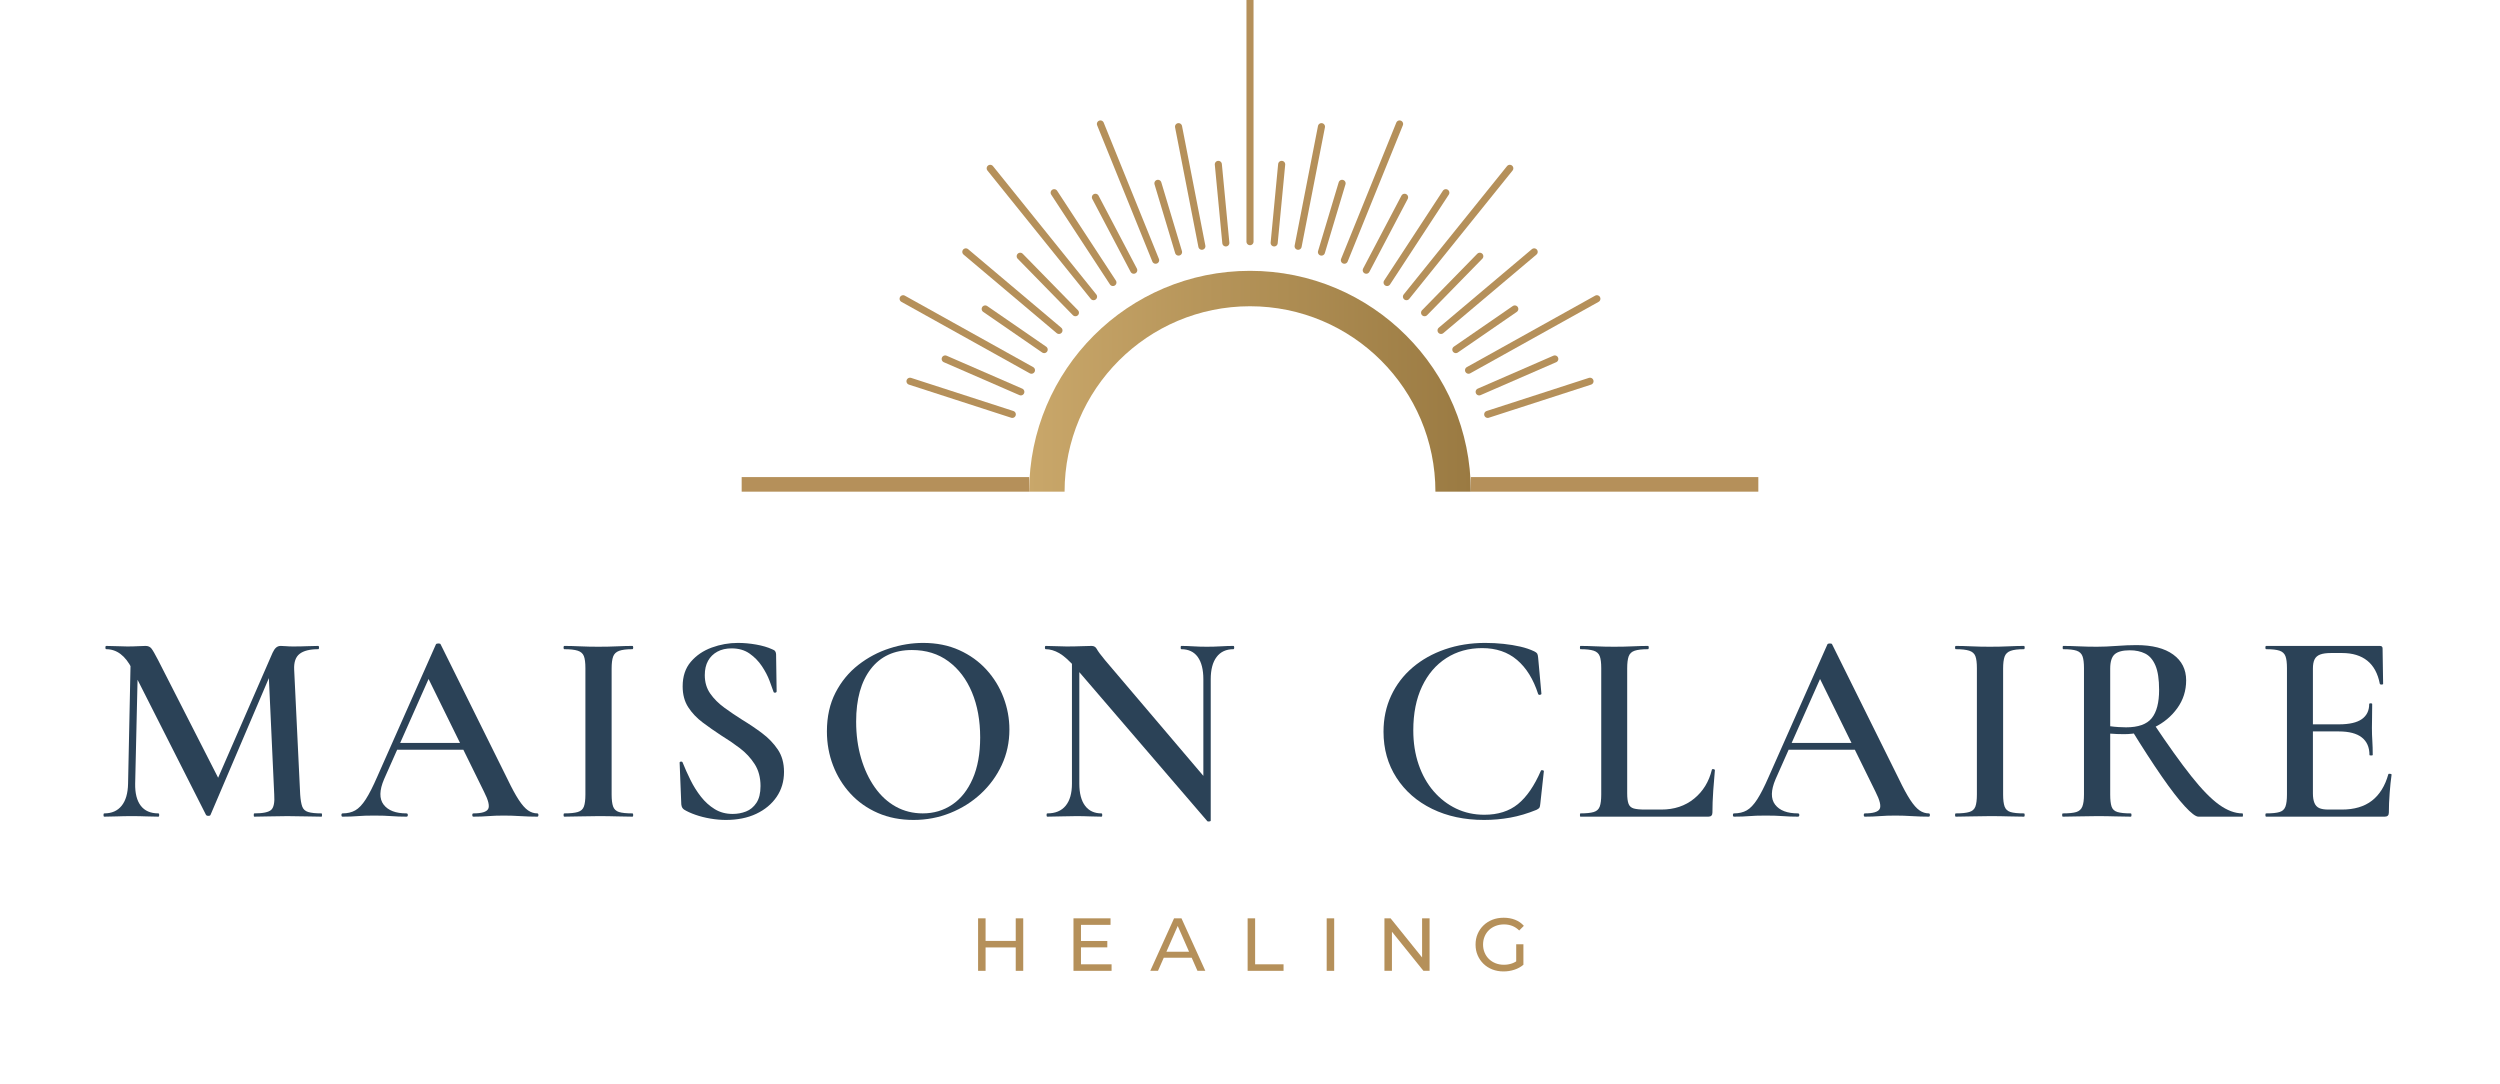
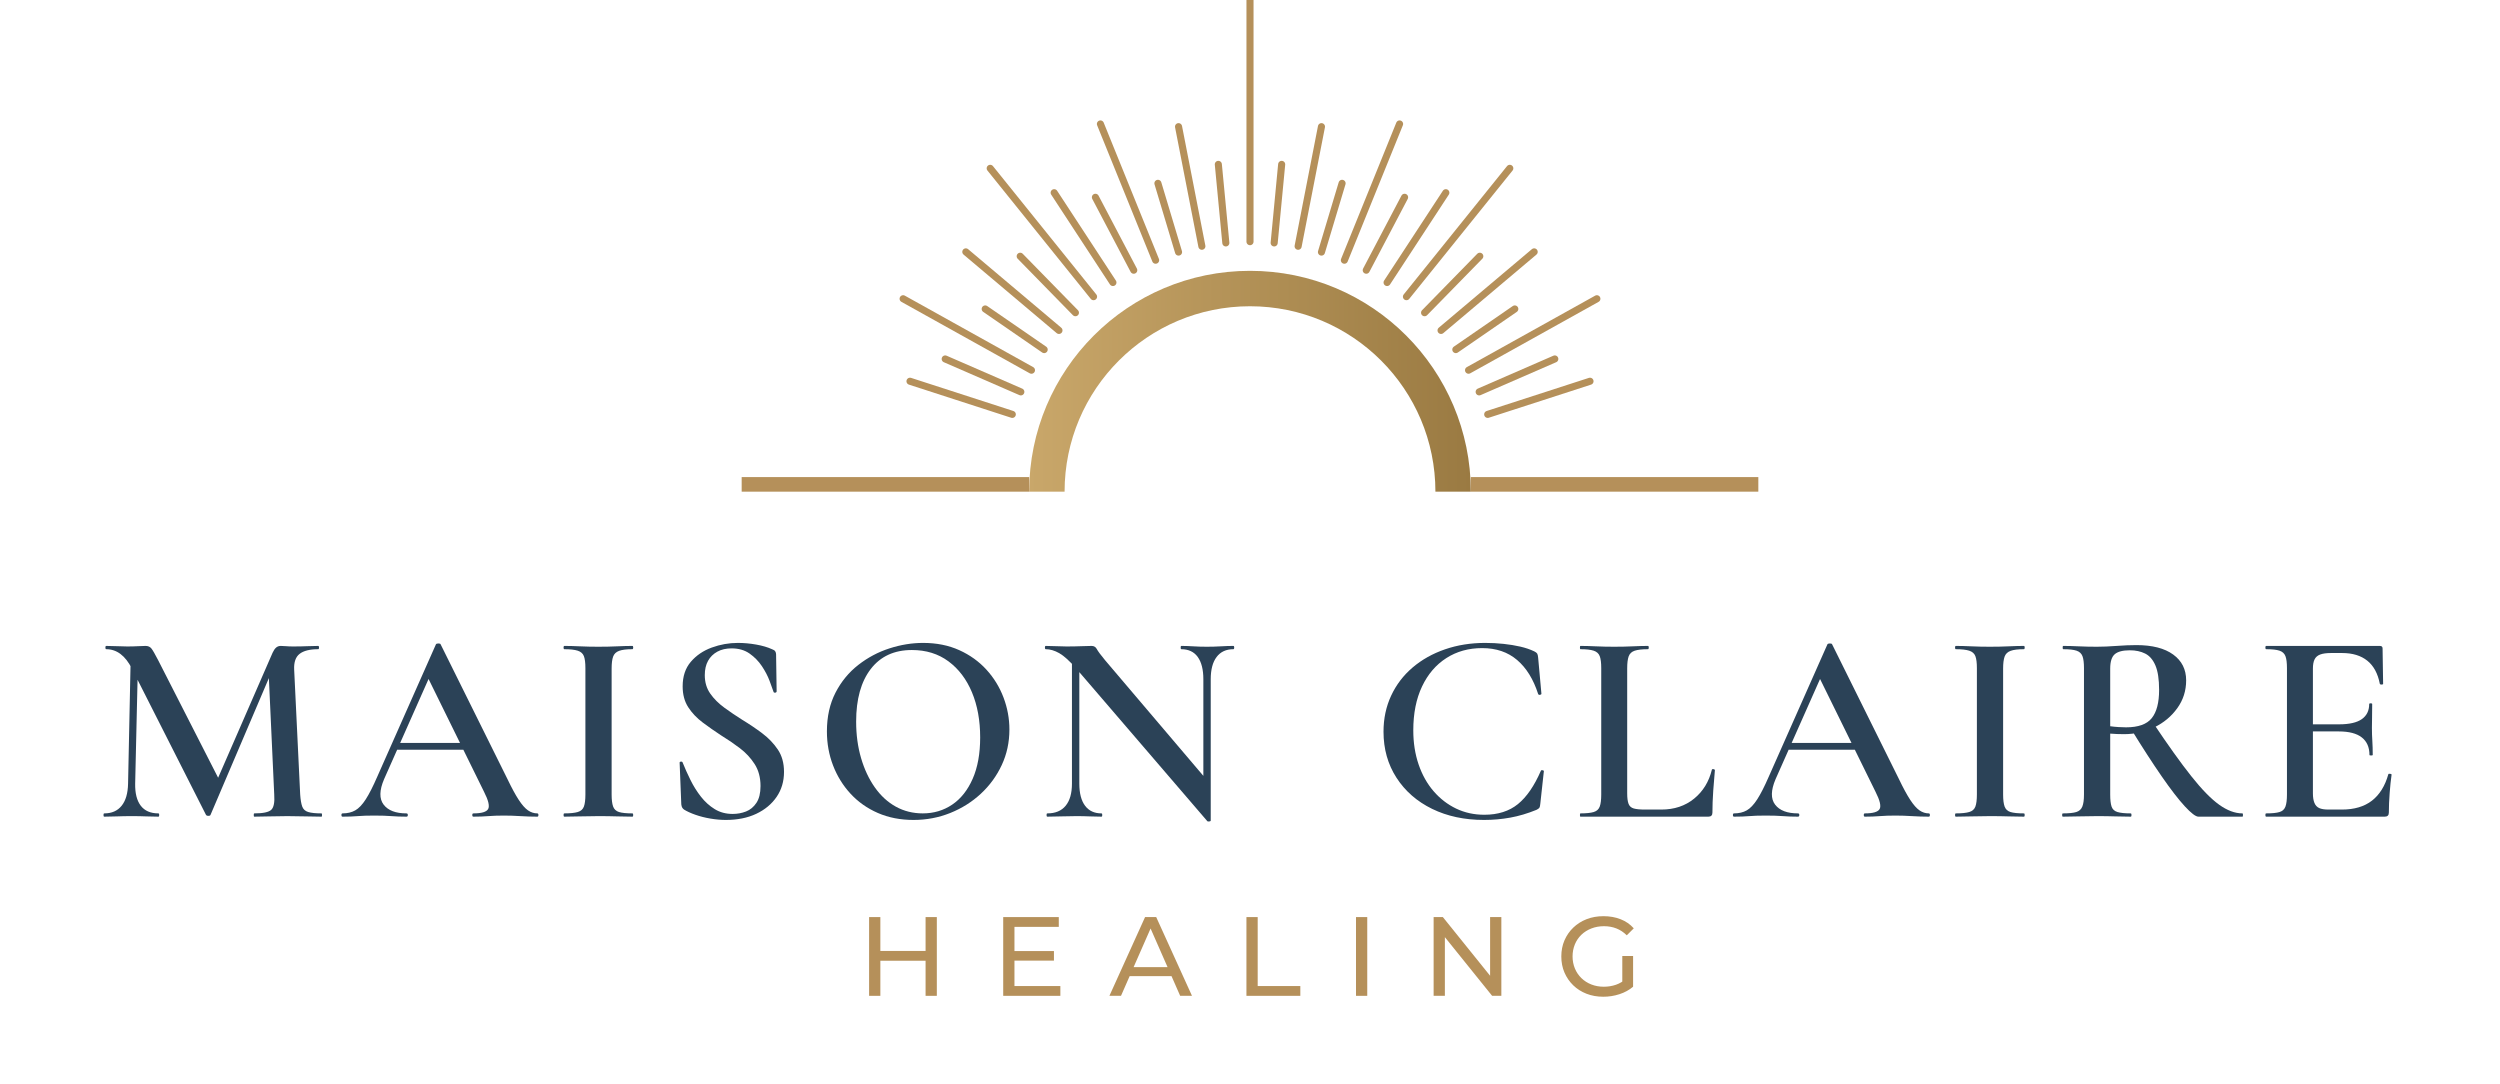
<svg xmlns="http://www.w3.org/2000/svg" viewBox="0 0 1200 520">
  <defs>
    <linearGradient id="archgold" x1="0" y1="0" x2="1" y2="0">
      <stop offset="0" stop-color="#c9a76a" />
      <stop offset="1" stop-color="#9a7a42" />
    </linearGradient>
  </defs>
  <path d="M 494.0 236.0 A 106.0 106.0 0 0 1 706.0 236.0 L 689.0 236.0 A 89.0 89.0 0 0 0 511.0 236.0 Z" fill="url(#archgold)" />
  <rect x="356.0" y="229.0" width="138.0" height="7.0" fill="#b5905a" />
  <rect x="706.0" y="229.0" width="138.0" height="7.0" fill="#b5905a" />
  <g stroke="#b5905a" stroke-width="3.4" stroke-linecap="round">
    <line x1="485.9" y1="198.9" x2="436.8" y2="183.0" />
    <line x1="490.0" y1="188.1" x2="453.7" y2="172.3" />
    <line x1="495.1" y1="177.7" x2="433.5" y2="143.4" />
    <line x1="501.2" y1="167.8" x2="472.9" y2="148.3" />
    <line x1="508.3" y1="158.6" x2="463.6" y2="120.9" />
    <line x1="516.2" y1="150.1" x2="489.7" y2="123.0" />
    <line x1="524.9" y1="142.4" x2="475.3" y2="80.8" />
    <line x1="534.2" y1="135.6" x2="506.0" y2="92.5" />
    <line x1="544.2" y1="129.7" x2="525.8" y2="94.7" />
    <line x1="554.7" y1="124.9" x2="528.2" y2="59.5" />
    <line x1="565.7" y1="121.0" x2="555.8" y2="88.0" />
    <line x1="576.9" y1="118.2" x2="565.7" y2="60.8" />
    <line x1="588.4" y1="116.6" x2="584.8" y2="78.9" />
    <line x1="600.0" y1="116.0" x2="600.0" y2="-31.9" />
    <line x1="611.6" y1="116.6" x2="615.2" y2="78.9" />
    <line x1="623.1" y1="118.2" x2="634.3" y2="60.8" />
    <line x1="634.3" y1="121.0" x2="644.2" y2="88.0" />
    <line x1="645.3" y1="124.9" x2="671.8" y2="59.5" />
    <line x1="655.8" y1="129.7" x2="674.2" y2="94.7" />
    <line x1="665.8" y1="135.6" x2="694.0" y2="92.5" />
    <line x1="675.1" y1="142.4" x2="724.7" y2="80.8" />
    <line x1="683.8" y1="150.1" x2="710.3" y2="123.0" />
    <line x1="691.7" y1="158.6" x2="736.4" y2="120.9" />
    <line x1="698.8" y1="167.8" x2="727.1" y2="148.3" />
    <line x1="704.9" y1="177.7" x2="766.5" y2="143.4" />
    <line x1="710.0" y1="188.1" x2="746.3" y2="172.3" />
    <line x1="714.1" y1="198.9" x2="763.2" y2="183.0" />
  </g>
  <g transform="translate(46.0,392) scale(1.1113)">
    <g fill="#2b4257">
      <path transform="translate(0.00,0) scale(0.118,-0.118)" d="M118 121 128 602 155 600 144 121Q143 68 164.5 40.0Q186 12 229 12Q232 12 232.0 6.0Q232 0 229 0Q207 0 184.0 1.0Q161 2 132 2Q102 2 77.5 1.0Q53 0 31 0Q28 0 28.0 6.0Q28 12 31 12Q72 12 94.5 40.0Q117 68 118 121ZM826 12Q828 12 828.0 6.0Q828 0 826 0Q800 0 768.0 1.0Q736 2 701 2Q666 2 635.5 1.0Q605 0 580 0Q578 0 578.0 6.0Q578 12 580 12Q628 12 642.0 25.0Q656 38 653 81L632 538L676 607L420 7Q419 3 412.0 3.0Q405 3 403 7L132 542Q96 613 38 613Q35 613 35.0 619.0Q35 625 38 625Q57 625 78.5 624.0Q100 623 115 623Q137 623 154.5 624.0Q172 625 182 625Q196 625 203.5 615.5Q211 606 228 573L453 132L410 56L647 600Q653 613 660.0 619.0Q667 625 677 625Q686 625 696.5 624.0Q707 623 722 623Q752 623 773.0 624.0Q794 625 814 625Q817 625 817.0 619.0Q817 613 814 613Q768 613 746.0 596.0Q724 579 726 538L748 81Q750 52 755.5 37.0Q761 22 777.5 17.0Q794 12 826 12Z" />
      <path transform="translate(106.79,0) scale(0.118,-0.118)" d="M179 245 192 270H472L479 245ZM711 12Q715 12 715.0 6.0Q715 0 711 0Q681 0 649.5 2.0Q618 4 589 4Q556 4 531.5 2.0Q507 0 477 0Q473 0 473.0 6.0Q473 12 477 12Q522 12 531.0 28.0Q540 44 516 91L307 516L348 583L150 137Q124 76 148.5 44.0Q173 12 232 12Q237 12 237.0 6.0Q237 0 232 0Q202 0 177.0 2.0Q152 4 114 4Q76 4 53.5 2.0Q31 0 -2 0Q-6 0 -6.0 6.0Q-6 12 -2 12Q25 12 44.5 23.0Q64 34 83.0 63.5Q102 93 125 146L340 631Q342 634 349.0 634.0Q356 634 357 631L602 137Q625 89 643.0 61.5Q661 34 677.0 23.0Q693 12 711 12Z" />
      <path transform="translate(197.18,0) scale(0.118,-0.118)" d="M217 81Q217 52 222.5 37.0Q228 22 244.0 17.0Q260 12 293 12Q296 12 296.0 6.0Q296 0 293 0Q268 0 237.0 1.0Q206 2 168 2Q133 2 101.0 1.0Q69 0 44 0Q41 0 41.0 6.0Q41 12 44 12Q76 12 93.0 17.0Q110 22 115.5 37.0Q121 52 121 81V544Q121 573 115.5 587.5Q110 602 93.0 607.5Q76 613 44 613Q41 613 41.0 619.0Q41 625 44 625Q69 625 101.0 623.5Q133 622 168 622Q206 622 237.5 623.5Q269 625 293 625Q296 625 296.0 619.0Q296 613 293 613Q261 613 244.5 607.0Q228 601 222.5 586.0Q217 571 217 542Z" />
      <path transform="translate(243.67,0) scale(0.118,-0.118)" d="M164 518Q164 479 184.0 450.5Q204 422 235.5 399.0Q267 376 302 354Q340 331 374.5 305.0Q409 279 431.5 245.5Q454 212 454 164Q454 112 427.0 72.5Q400 33 352.5 10.5Q305 -12 241 -12Q214 -12 184.5 -7.0Q155 -2 129.5 7.0Q104 16 88 26Q84 29 81.5 33.0Q79 37 78 45L72 196Q71 201 76.5 201.5Q82 202 83 198Q95 168 111.5 134.5Q128 101 150.0 73.0Q172 45 200.5 27.5Q229 10 266 10Q292 10 315.0 19.0Q338 28 353.0 50.5Q368 73 368 112Q368 159 346.5 192.5Q325 226 292.0 251.0Q259 276 223 298Q188 321 156.0 345.0Q124 369 103.5 400.5Q83 432 83 477Q83 532 113.0 567.0Q143 602 189.5 619.0Q236 636 285 636Q318 636 352.0 630.0Q386 624 410 613Q419 610 422.0 605.0Q425 600 425 594L427 459Q427 455 422.5 454.0Q418 453 416 456Q411 471 401.0 497.5Q391 524 373.0 551.0Q355 578 328.0 597.0Q301 616 262 616Q232 616 210.0 604.0Q188 592 176.0 570.5Q164 549 164 518Z" />
      <path transform="translate(309.99,0) scale(0.118,-0.118)" d="M366 -12Q294 -12 235.5 13.5Q177 39 135.5 84.0Q94 129 71.5 187.5Q49 246 49 312Q49 393 80.5 454.0Q112 515 164.0 555.5Q216 596 278.0 616.0Q340 636 401 636Q475 636 533.5 609.5Q592 583 633.0 538.0Q674 493 695.5 436.0Q717 379 717 319Q717 249 689.0 189.0Q661 129 612.5 84.0Q564 39 500.5 13.5Q437 -12 366 -12ZM400 12Q460 12 507.5 44.0Q555 76 582.5 138.5Q610 201 610 290Q610 383 580.0 455.0Q550 527 494.0 568.5Q438 610 360 610Q263 610 209.5 540.5Q156 471 156 348Q156 276 174.0 214.5Q192 153 224.5 107.0Q257 61 301.5 36.5Q346 12 400 12Z" />
      <path transform="translate(406.86,0) scale(0.118,-0.118)" d="M125 121V602L152 600V121Q152 68 173.0 40.0Q194 12 233 12Q236 12 236.0 6.0Q236 0 233 0Q212 0 189.5 1.0Q167 2 140 2Q111 2 84.5 1.0Q58 0 35 0Q32 0 32.0 6.0Q32 12 35 12Q79 12 102.0 40.0Q125 68 125 121ZM633 -14Q633 -17 628.0 -17.5Q623 -18 621 -17L140 543Q104 584 78.5 598.5Q53 613 29 613Q26 613 26.0 619.0Q26 625 29 625Q48 625 68.0 624.0Q88 623 105 623Q135 623 159.5 624.0Q184 625 197 625Q210 625 216.0 613.5Q222 602 246 573L625 127ZM633 503V-14L606 16V503Q606 556 585.5 584.5Q565 613 525 613Q523 613 523.0 619.0Q523 625 525 625Q546 625 569.0 623.5Q592 622 619 622Q645 622 670.0 623.5Q695 625 716 625Q719 625 719.0 619.0Q719 613 716 613Q676 613 654.5 584.5Q633 556 633 503Z" />
      <path transform="translate(550.40,0) scale(0.118,-0.118)" d="M421 636Q456 636 488.5 632.5Q521 629 549.5 622.5Q578 616 601 605Q609 601 611.5 597.0Q614 593 615 582L627 450Q627 447 622.0 446.0Q617 445 615 449Q589 530 538.0 573.5Q487 617 410 617Q336 617 279.0 580.5Q222 544 190.0 476.5Q158 409 158 316Q158 248 177.5 191.0Q197 134 232.5 93.0Q268 52 315.0 29.5Q362 7 418 7Q493 7 541.0 46.0Q589 85 625 168Q626 171 631.0 170.0Q636 169 636 167L623 48Q622 36 619.5 32.5Q617 29 609 25Q560 5 513.0 -3.5Q466 -12 417 -12Q310 -12 227.0 28.5Q144 69 96.5 142.5Q49 216 49 311Q49 383 77.0 443.0Q105 503 155.5 546.0Q206 589 274.0 612.5Q342 636 421 636Z" />
      <path transform="translate(637.48,0) scale(0.118,-0.118)" d="M203 543V85Q203 60 208.0 47.0Q213 34 227.0 30.0Q241 26 268 26H328Q399 26 448.0 66.0Q497 106 513 172Q514 175 519.0 174.0Q524 173 524 170Q521 139 518.0 95.5Q515 52 515 15Q515 0 500 0H32Q30 0 30.0 6.0Q30 12 32 12Q64 12 80.5 17.0Q97 22 102.5 37.0Q108 52 108 81V544Q108 573 102.5 587.5Q97 602 80.5 607.5Q64 613 32 613Q30 613 30.0 619.0Q30 625 32 625Q56 625 88.0 623.5Q120 622 155 622Q192 622 223.5 623.5Q255 625 279 625Q282 625 282.0 619.0Q282 613 279 613Q247 613 230.5 607.5Q214 602 208.5 587.0Q203 572 203 543Z" />
      <path transform="translate(707.81,0) scale(0.118,-0.118)" d="M179 245 192 270H472L479 245ZM711 12Q715 12 715.0 6.0Q715 0 711 0Q681 0 649.5 2.0Q618 4 589 4Q556 4 531.5 2.0Q507 0 477 0Q473 0 473.0 6.0Q473 12 477 12Q522 12 531.0 28.0Q540 44 516 91L307 516L348 583L150 137Q124 76 148.5 44.0Q173 12 232 12Q237 12 237.0 6.0Q237 0 232 0Q202 0 177.0 2.0Q152 4 114 4Q76 4 53.5 2.0Q31 0 -2 0Q-6 0 -6.0 6.0Q-6 12 -2 12Q25 12 44.5 23.0Q64 34 83.0 63.5Q102 93 125 146L340 631Q342 634 349.0 634.0Q356 634 357 631L602 137Q625 89 643.0 61.5Q661 34 677.0 23.0Q693 12 711 12Z" />
      <path transform="translate(798.20,0) scale(0.118,-0.118)" d="M217 81Q217 52 222.5 37.0Q228 22 244.0 17.0Q260 12 293 12Q296 12 296.0 6.0Q296 0 293 0Q268 0 237.0 1.0Q206 2 168 2Q133 2 101.0 1.0Q69 0 44 0Q41 0 41.0 6.0Q41 12 44 12Q76 12 93.0 17.0Q110 22 115.5 37.0Q121 52 121 81V544Q121 573 115.5 587.5Q110 602 93.0 607.5Q76 613 44 613Q41 613 41.0 619.0Q41 625 44 625Q69 625 101.0 623.5Q133 622 168 622Q206 622 237.5 623.5Q269 625 293 625Q296 625 296.0 619.0Q296 613 293 613Q261 613 244.5 607.0Q228 601 222.5 586.0Q217 571 217 542Z" />
      <path transform="translate(844.69,0) scale(0.118,-0.118)" d="M538 0Q523 0 488.0 38.0Q453 76 403.5 147.5Q354 219 293 318L373 342Q454 221 511.5 148.5Q569 76 613.5 44.0Q658 12 699 12Q701 12 701.0 6.0Q701 0 699 0Q636 0 596.5 0.0Q557 0 538 0ZM311 628Q398 628 445.5 593.5Q493 559 493 499Q493 442 460.5 397.0Q428 352 376.5 327.0Q325 302 266 302Q254 302 240.0 302.5Q226 303 215 304V81Q215 52 220.0 37.0Q225 22 241.5 17.0Q258 12 290 12Q293 12 293.0 6.0Q293 0 290 0Q265 0 234.0 1.0Q203 2 166 2Q131 2 99.0 1.0Q67 0 42 0Q39 0 39.0 6.0Q39 12 42 12Q75 12 91.0 17.0Q107 22 113.0 37.0Q119 52 119 81V544Q119 573 113.5 587.5Q108 602 92.0 607.5Q76 613 43 613Q41 613 41.0 619.0Q41 625 43 625Q68 625 99.5 623.5Q131 622 166 622Q198 622 238.0 625.0Q278 628 311 628ZM394 464Q394 522 380.5 553.5Q367 585 343.0 597.0Q319 609 287 609Q248 609 231.5 594.5Q215 580 215 542V331Q229 329 245.0 328.0Q261 327 273 327Q340 327 367.0 360.5Q394 394 394 464Z" />
      <path transform="translate(932.48,0) scale(0.118,-0.118)" d="M476 0H42Q39 0 39.0 6.0Q39 12 42 12Q75 12 91.0 17.0Q107 22 112.5 37.0Q118 52 118 81V544Q118 573 112.5 587.5Q107 602 91.0 607.5Q75 613 42 613Q39 613 39.0 619.0Q39 625 42 625H458Q468 625 468 616L470 486Q470 484 465.0 483.5Q460 483 458 486Q447 543 412.0 571.0Q377 599 320 599H279Q254 599 239.5 593.5Q225 588 219.0 575.5Q213 563 213 542V85Q213 64 218.5 50.5Q224 37 236.0 31.5Q248 26 270 26H319Q387 26 429.0 58.5Q471 91 489 155Q490 158 495.5 157.0Q501 156 501 154Q497 126 494.0 87.0Q491 48 491 15Q491 0 476 0ZM420 226Q420 268 392.0 290.0Q364 312 308 312H168V338H309Q365 338 392.0 357.0Q419 376 419 412Q419 415 424.5 415.0Q430 415 430 412Q430 380 429.5 362.0Q429 344 429 325Q429 301 430.5 277.5Q432 254 432 226Q432 224 426.0 224.0Q420 224 420 226Z" />
    </g>
  </g>
-   <g transform="translate(465.7,466)">
+   <g transform="translate(411.5,478)">
    <g fill="#b5905a">
-       <path transform="translate(0.00,0) scale(0.036,-0.036)" d="M607 0V700H707V0ZM105 0V700H205V0ZM195 312V399H616V312Z" />
-       <path transform="translate(45.79,0) scale(0.036,-0.036)" d="M105 0V700H599V613H205V87H613V0ZM196 313V398H556V313Z" />
-       <path transform="translate(86.47,0) scale(0.036,-0.036)" d="M-1 0 316 700H415L733 0H628L345 644H385L102 0ZM134 175 161 255H555L584 175Z" />
-       <path transform="translate(129.38,0) scale(0.036,-0.036)" d="M105 0V700H205V87H584V0Z" />
-       <path transform="translate(167.33,0) scale(0.036,-0.036)" d="M105 0V700H205V0Z" />
-       <path transform="translate(195.05,0) scale(0.036,-0.036)" d="M105 0V700H187L650 125H607V700H707V0H625L162 575H205V0Z" />
-       <path transform="translate(240.84,0) scale(0.036,-0.036)" d="M421 -8Q340 -8 272.0 18.5Q204 45 154.0 93.5Q104 142 76.0 207.0Q48 272 48 350Q48 428 76.0 493.0Q104 558 154.5 606.5Q205 655 273.0 681.5Q341 708 423 708Q506 708 575.0 681.0Q644 654 692 600L630 538Q587 580 536.5 599.5Q486 619 427 619Q367 619 315.5 599.0Q264 579 226.5 543.0Q189 507 168.5 457.5Q148 408 148 350Q148 293 168.5 243.5Q189 194 226.5 157.5Q264 121 315.0 101.0Q366 81 426 81Q482 81 533.5 98.5Q585 116 629 157L686 81Q634 37 564.5 14.5Q495 -8 421 -8ZM686 81 590 94V354H686Z" />
+       <path transform="translate(0.00,0) scale(0.054,-0.054)" d="M607 0V700H707V0ZM105 0V700H205V0ZM195 312V399H616V312Z" />
+       <path transform="translate(64.37,0) scale(0.054,-0.054)" d="M105 0V700H599V613H205V87H613V0ZM196 313V398H556V313Z" />
+       <path transform="translate(121.07,0) scale(0.054,-0.054)" d="M-1 0 316 700H415L733 0H628L345 644H385L102 0ZM134 175 161 255H555L584 175Z" />
+       <path transform="translate(181.12,0) scale(0.054,-0.054)" d="M105 0V700H205V87H584V0Z" />
+       <path transform="translate(233.71,0) scale(0.054,-0.054)" d="M105 0V700H205V0Z" />
+       <path transform="translate(270.97,0) scale(0.054,-0.054)" d="M105 0V700H187L650 125H607V700H707V0H625L162 575H205V0Z" />
+       <path transform="translate(335.34,0) scale(0.054,-0.054)" d="M421 -8Q340 -8 272.0 18.5Q204 45 154.0 93.5Q104 142 76.0 207.0Q48 272 48 350Q48 428 76.0 493.0Q104 558 154.5 606.5Q205 655 273.0 681.5Q341 708 423 708Q506 708 575.0 681.0Q644 654 692 600L630 538Q587 580 536.5 599.5Q486 619 427 619Q367 619 315.5 599.0Q264 579 226.5 543.0Q189 507 168.5 457.5Q148 408 148 350Q148 293 168.5 243.5Q189 194 226.5 157.5Q264 121 315.0 101.0Q366 81 426 81Q482 81 533.5 98.5Q585 116 629 157L686 81Q634 37 564.5 14.5Q495 -8 421 -8ZM686 81 590 94V354H686Z" />
    </g>
  </g>
</svg>
